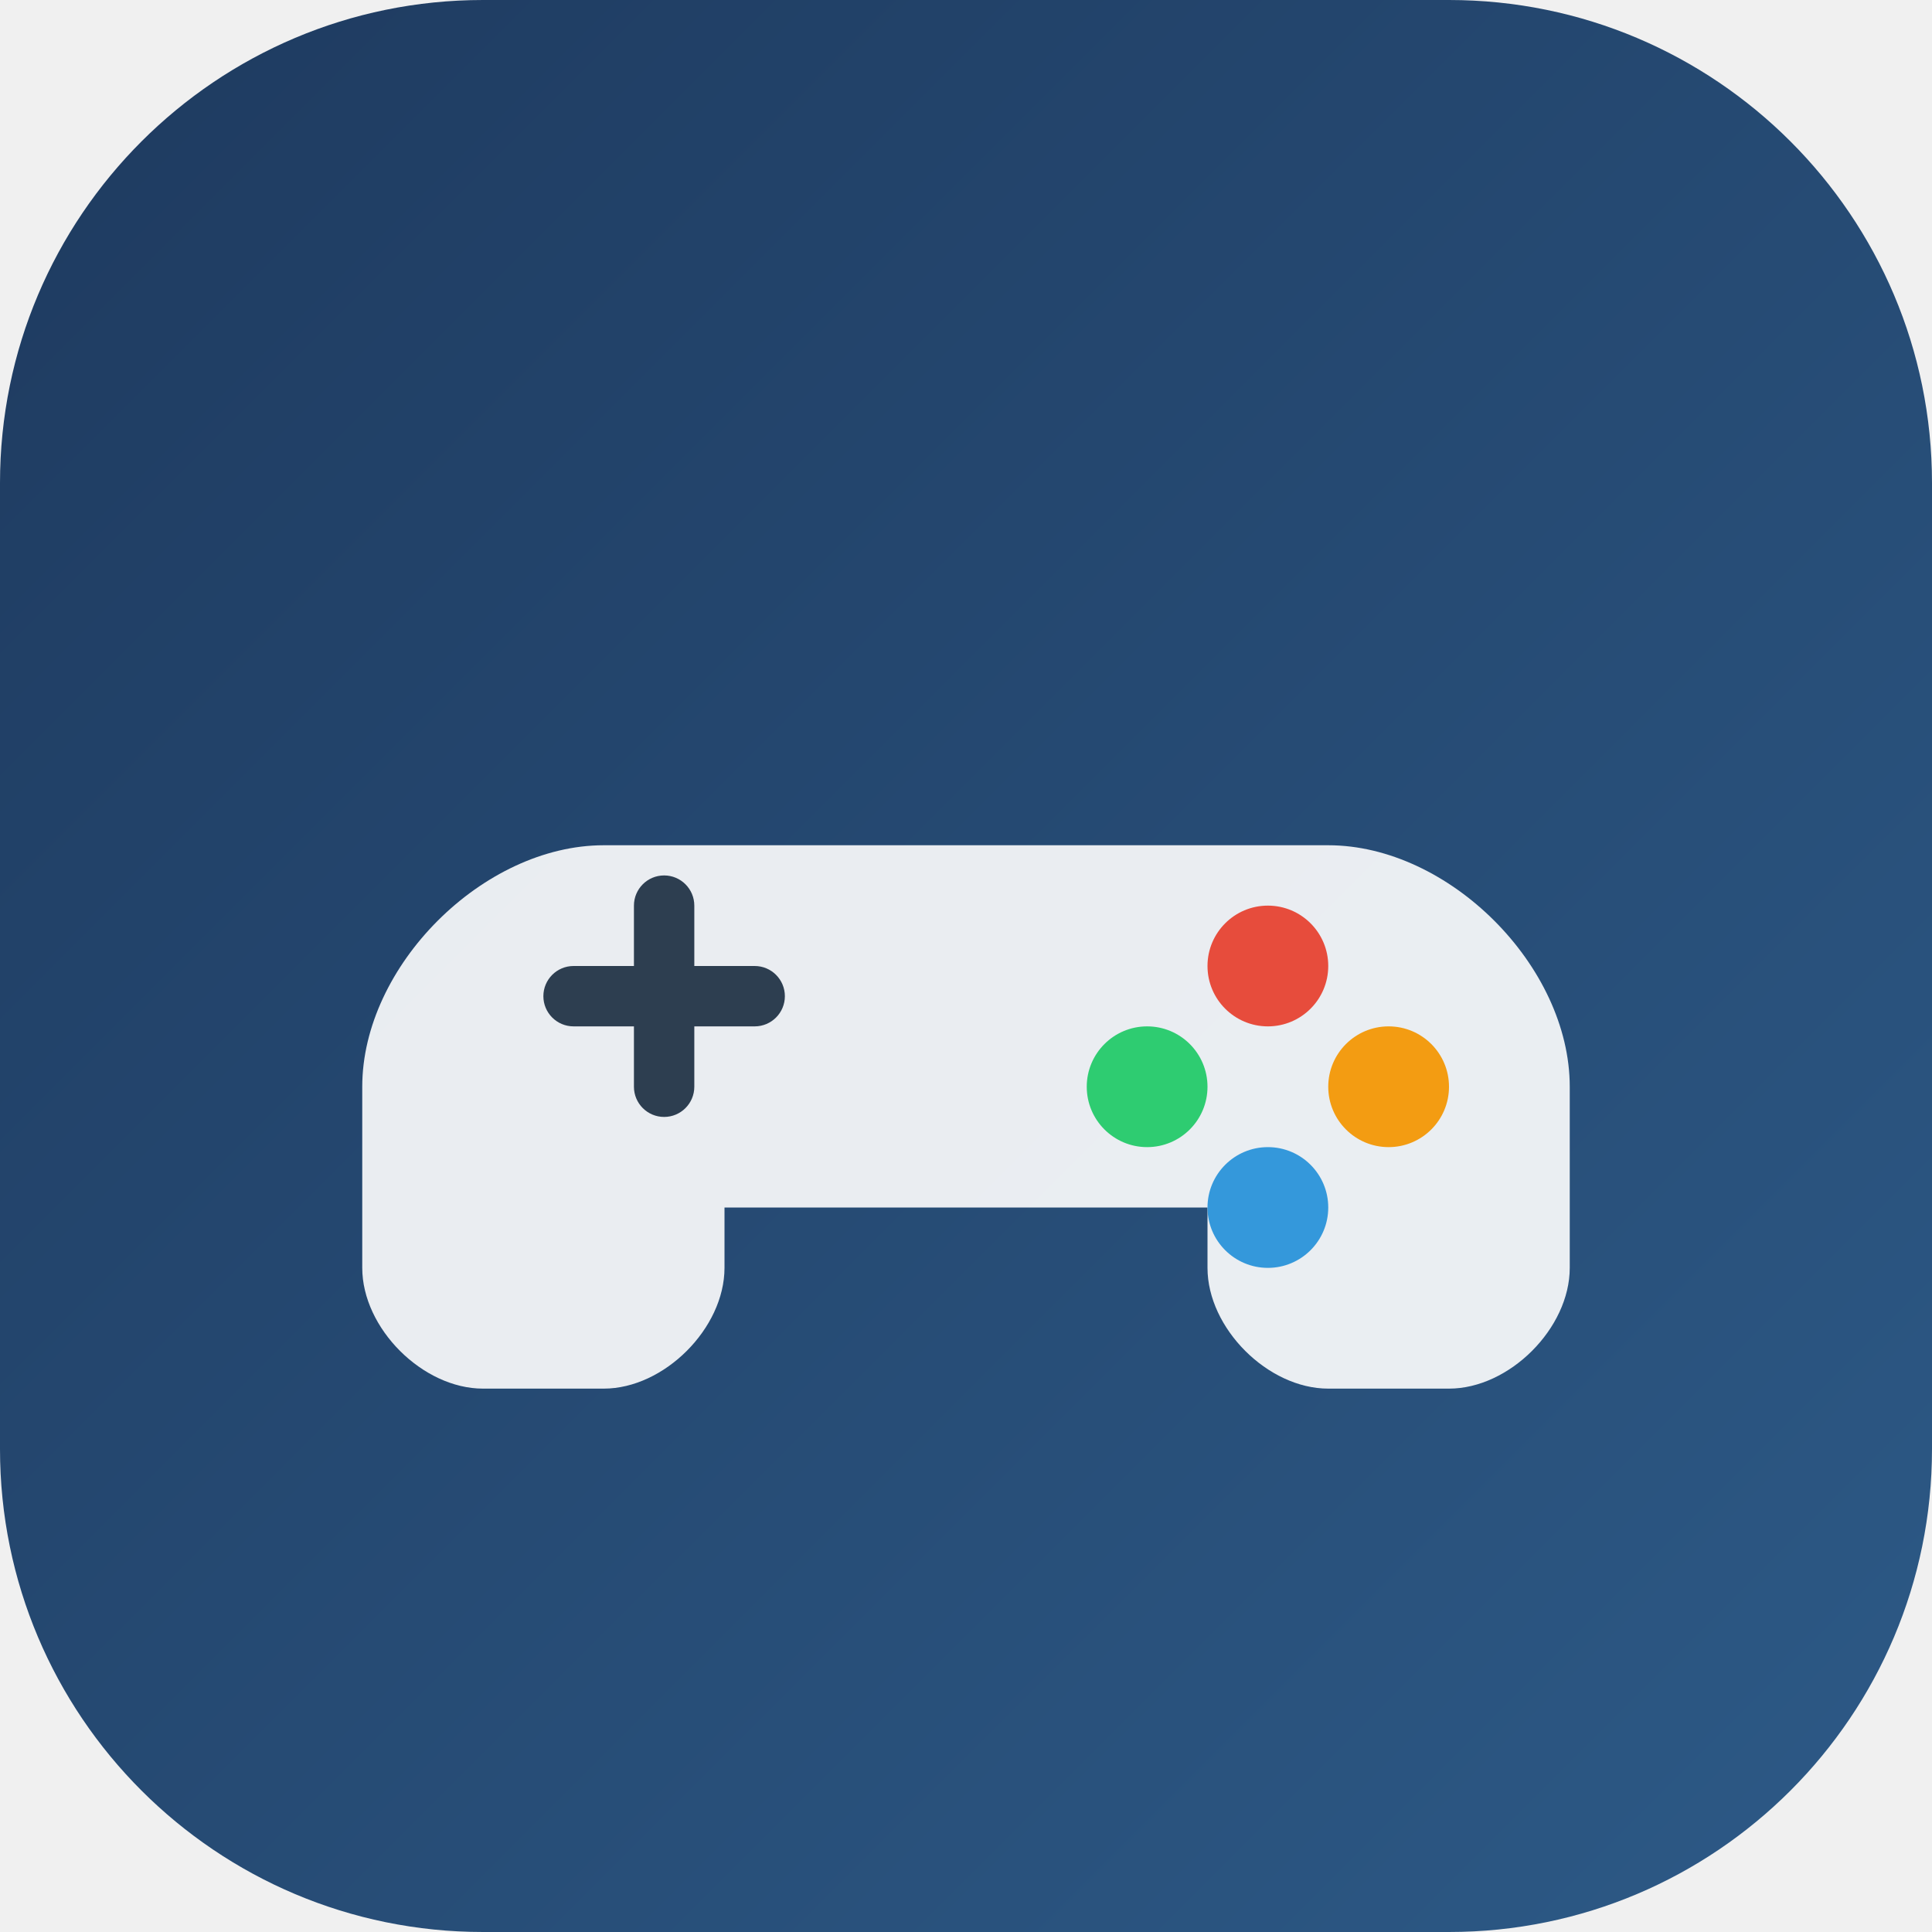
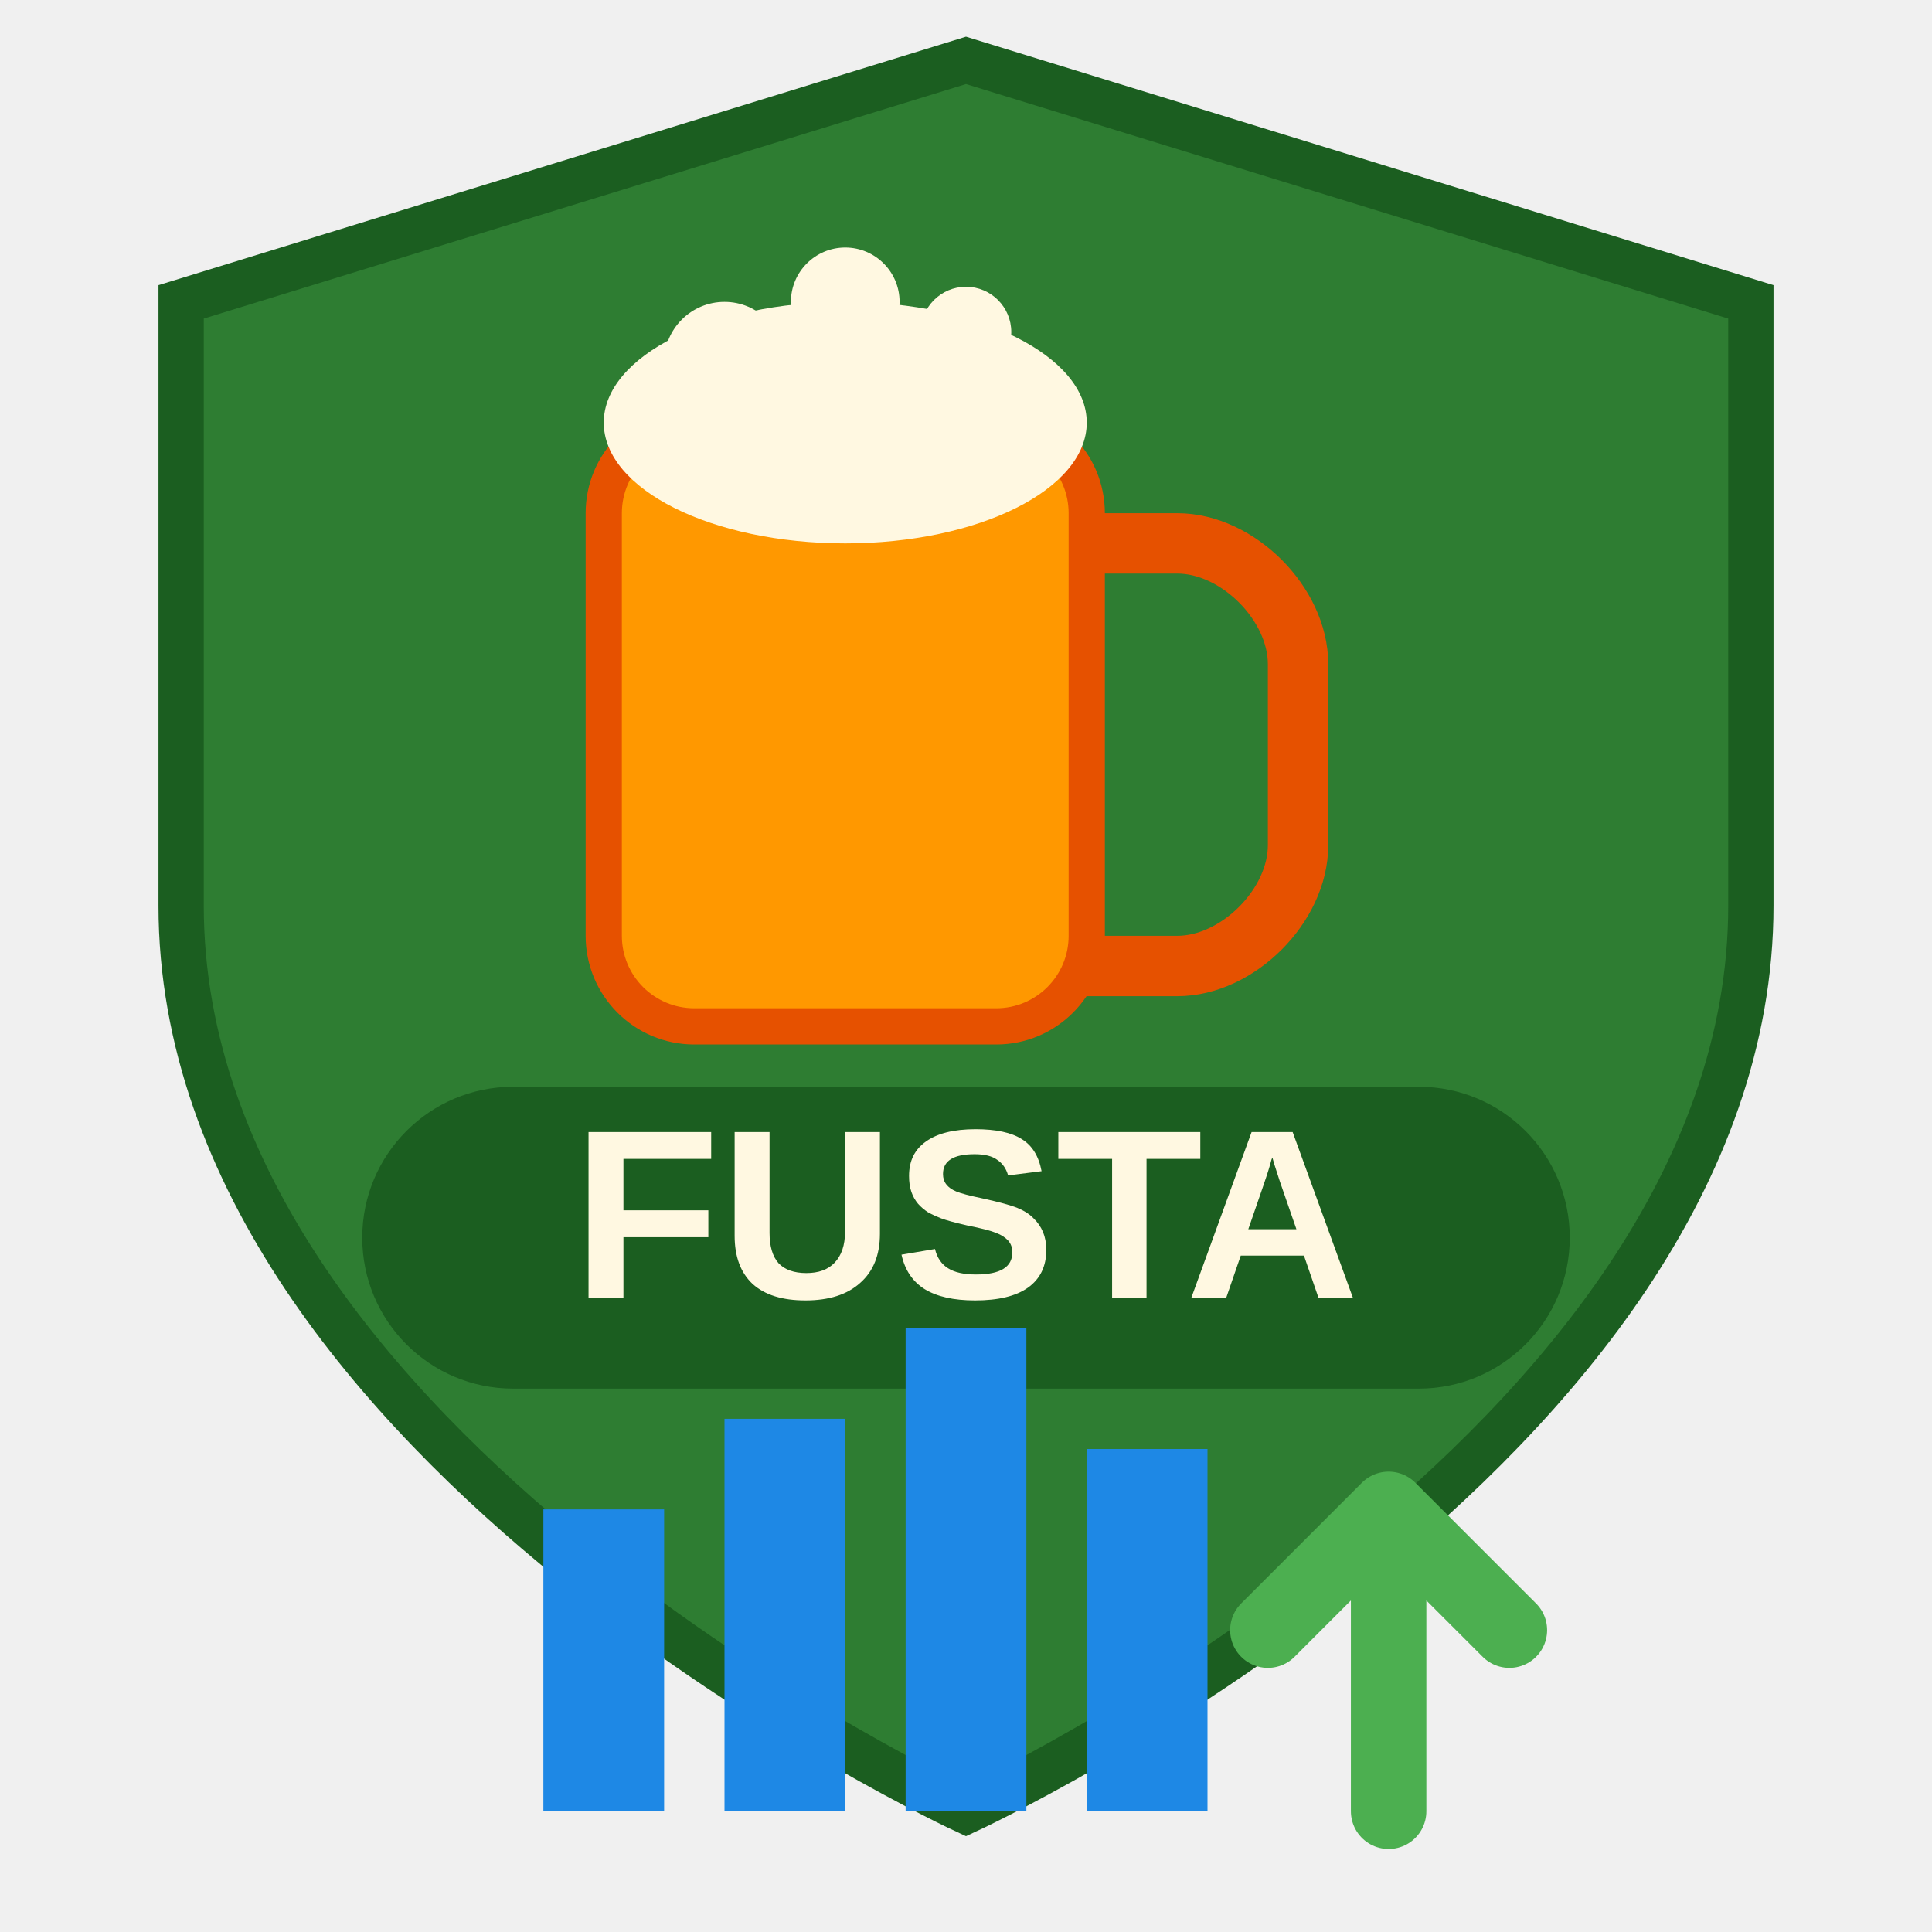
<svg xmlns="http://www.w3.org/2000/svg" width="64" height="64" viewBox="0 0 64 64" fill="none">
-   <rect width="64" height="64" rx="16" fill="url(#gradient)" />
-   <path d="M20 28c-4 0-8 4-8 8v6c0 2 2 4 4 4h4c2 0 4-2 4-4v-2h16v2c0 2 2 4 4 4h4c2 0 4-2 4-4v-6c0-4-4-8-8-8H20z" fill="white" opacity="0.9" />
-   <rect x="18" y="32" width="8" height="2" rx="1" fill="#2D3E50" />
-   <rect x="21" y="29" width="2" height="8" rx="1" fill="#2D3E50" />
-   <circle cx="42" cy="32" r="2" fill="#E74C3C" />
-   <circle cx="46" cy="36" r="2" fill="#F39C12" />
-   <circle cx="38" cy="36" r="2" fill="#2ECC71" />
-   <circle cx="42" cy="40" r="2" fill="#3498DB" />
-   <defs>
-     <linearGradient id="gradient" x1="0%" y1="0%" x2="100%" y2="100%">
-       <stop offset="0%" style="stop-color:#1E3A5F;stop-opacity:1" />
-       <stop offset="100%" style="stop-color:#2D5A87;stop-opacity:1" />
-     </linearGradient>
-   </defs>
+   <path d="M32 2L58 10v20c0 18-26 30-26 30S6 48 6 30V10L32 2z" fill="#2E7D32" stroke="#1B5E20" stroke-width="1.5" />
+   <rect x="20" y="14" width="16" height="20" rx="3" fill="#FF9800" stroke="#E65100" stroke-width="1.2" />
+   <path d="M36 18h3c2 0 4 2 4 4v6c0 2-2 4-4 4h-3" stroke="#E65100" stroke-width="2" fill="none" />
+   <ellipse cx="28" cy="14" rx="8" ry="4" fill="#FFF8E1" />
+   <circle cx="24" cy="12" r="2" fill="#FFF8E1" />
+   <circle cx="32" cy="11" r="1.5" fill="#FFF8E1" />
+   <circle cx="28" cy="10" r="1.8" fill="#FFF8E1" />
+   <circle cx="30" cy="13" r="1.2" fill="#FFF8E1" />
+   <rect x="12" y="36" width="40" height="10" rx="5" fill="#1B5E20" />
+   <text x="32" y="43" text-anchor="middle" fill="#FFF8E1" font-family="Arial, sans-serif" font-size="8" font-weight="bold">FUSTA</text>
+   <rect x="18" y="50" width="4" height="10" fill="#1E88E5" />
+   <rect x="24" y="47" width="4" height="13" fill="#1E88E5" />
+   <rect x="30" y="44" width="4" height="16" fill="#1E88E5" />
+   <rect x="36" y="48" width="4" height="12" fill="#1E88E5" />
+   <path d="M42 54L46 50L50 54M46 50v10" stroke="#4CAF50" stroke-width="2.5" fill="none" stroke-linecap="round" stroke-linejoin="round" />
</svg>
